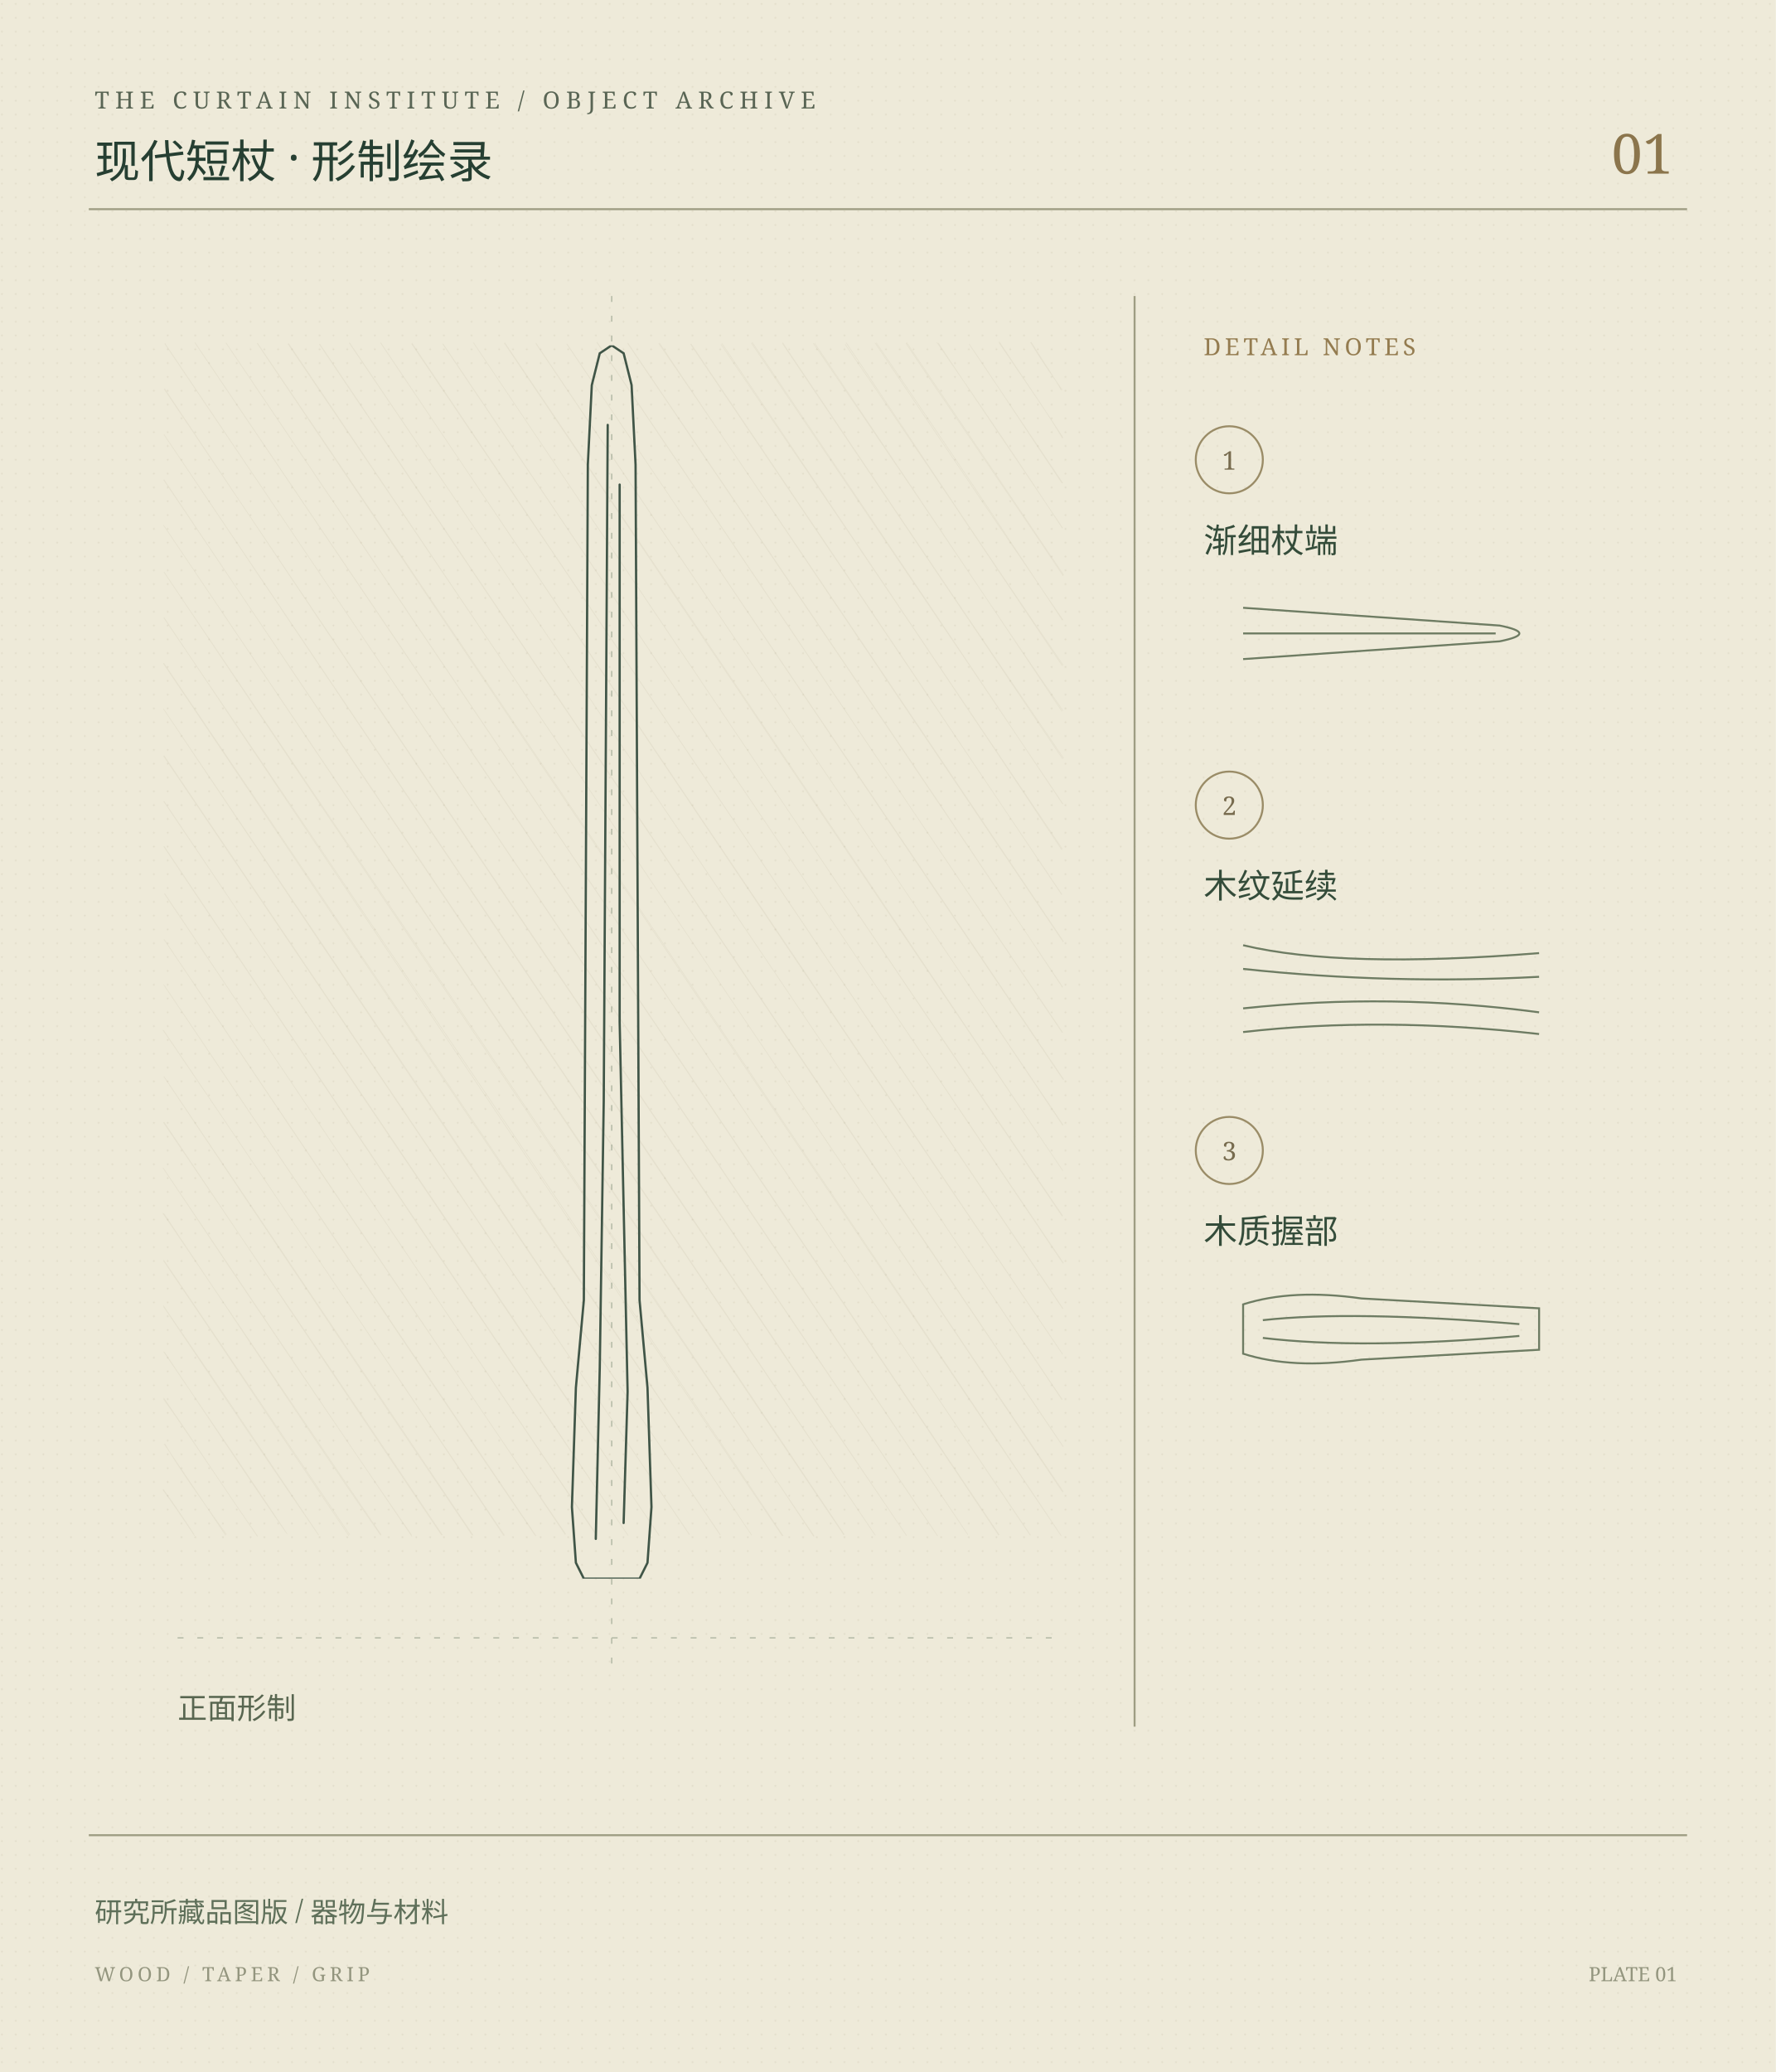
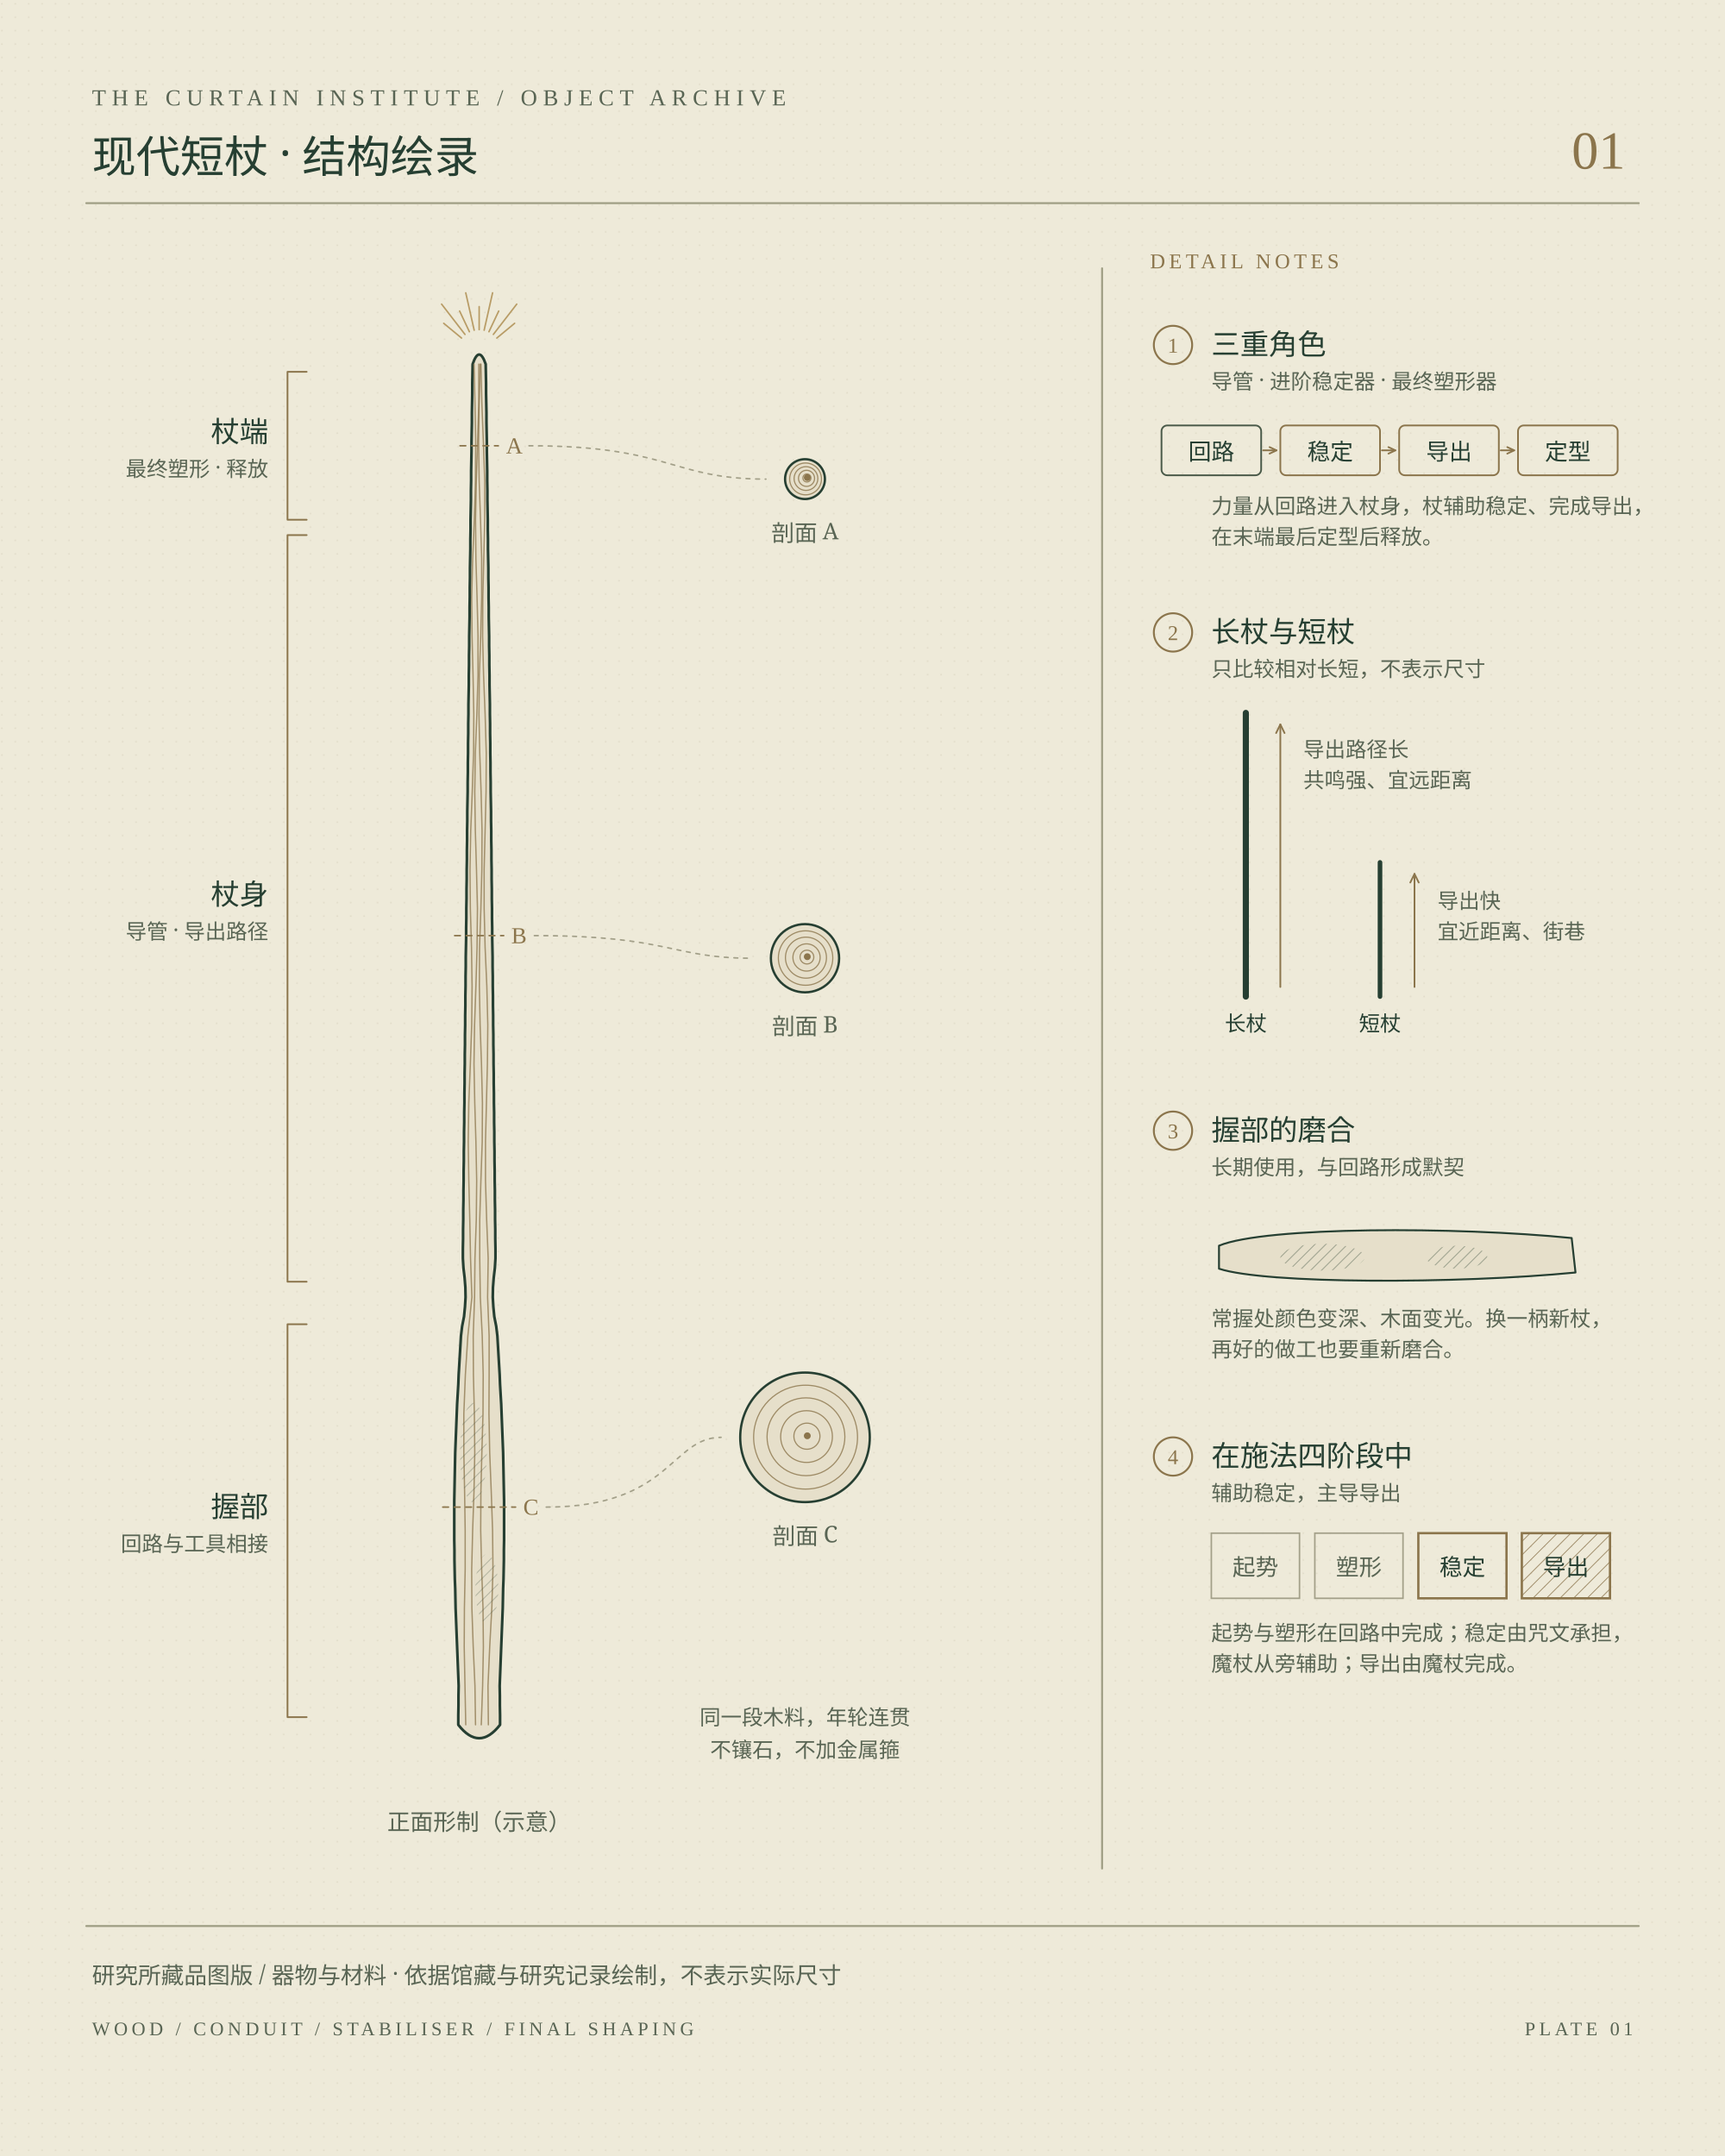
- <svg xmlns="http://www.w3.org/2000/svg" width="900" height="1050" viewBox="0 0 900 1050">
+ <svg xmlns="http://www.w3.org/2000/svg" width="900" height="1125" viewBox="0 0 900 1125">
  <defs>
    <pattern id="paper" width="7" height="7" patternUnits="userSpaceOnUse">
      <circle cx="1" cy="2" r=".45" fill="#9e9475" opacity=".15" />
    </pattern>
+     <pattern id="h-brass" width="5" height="5" patternUnits="userSpaceOnUse" patternTransform="rotate(45)">
+       <line x1="0" y1="0" x2="0" y2="5" stroke="#8b754c" stroke-width="0.9" opacity="0.7" />
+     </pattern>
+     <pattern id="h-brass2" width="5" height="5" patternUnits="userSpaceOnUse" patternTransform="rotate(-45)">
+       <line x1="0" y1="0" x2="0" y2="5" stroke="#8b754c" stroke-width="0.9" opacity="0.7" />
+     </pattern>
+     <pattern id="h-ink" width="4" height="4" patternUnits="userSpaceOnUse" patternTransform="rotate(45)">
+       <line x1="0" y1="0" x2="0" y2="4" stroke="#4a5a49" stroke-width="0.9" opacity="0.45" />
+     </pattern>
+     <pattern id="h-teal" width="5" height="5" patternUnits="userSpaceOnUse" patternTransform="rotate(0)">
+       <line x1="0" y1="0" x2="0" y2="5" stroke="#5d8780" stroke-width="0.9" opacity="0.6" />
+     </pattern>
  </defs>
-   <rect width="900" height="1050" fill="#eeead9" />
-   <rect width="900" height="1050" fill="url(#paper)" />
-   <path d="M45 106H855M45 930H855M575 150V875" stroke="#9e9d83" stroke-width="1" />
-   <text x="48" y="55" fill="#596554" font-family="Georgia" font-size="12" letter-spacing="3">THE CURTAIN INSTITUTE / OBJECT ARCHIVE</text>
-   <text x="48" y="90" fill="#263f32" font-family="serif" font-size="23">现代短杖 · 形制绘录</text>
-   <text x="848" y="88" text-anchor="end" fill="#8b754c" font-family="Georgia" font-size="28">01</text>
-   <path d="M82.774 777.665 C82.774 777.665, 82.774 777.665, 82.774 777.665 M82.774 777.665 C82.774 777.665, 82.774 777.665, 82.774 777.665 M98.614 778.236 C94.038 771.429, 89.396 764.383, 82.534 754.902 M98.319 777.599 C93.055 769.365, 87.569 761.516, 82.722 754.737 M114.721 777.624 C102.276 760.176, 90.335 743.526, 83.551 731.724 M114.395 778.084 C106.66 766.464, 99.001 754.988, 83.202 731.695 M130.622 778.639 C111.845 751.653, 93.653 723.75, 82.852 708.98 M130.399 778.489 C111.617 751.194, 93.563 723.647, 82.954 708.41 M145.47 777.281 C128.455 752.966, 112.049 727.957, 83.3 685.2 M145.514 777.325 C127.974 751.058, 110.363 725.177, 82.889 684.915 M161.125 777.46 C130.688 733.107, 99.574 686.858, 82.993 662.254 M161.468 777.874 C138.927 744.327, 116.181 710.352, 82.777 661.718 M176.785 778.23 C144.883 731.068, 113.419 683.62, 82.774 638.75 M177.237 777.724 C149.718 737.236, 122.465 696.569, 82.956 638.577 M193.129 777.72 C167.221 740.054, 141.592 701.541, 82.538 614.812 M192.996 778.081 C167.403 741.465, 143.097 704.722, 82.958 614.864 M208.64 778.015 C166.514 716.911, 125.311 655.766, 82.618 591.825 M208.734 778.548 C169.483 721.049, 130.621 663.041, 82.681 591.879 M224.202 777.889 C177.172 707.745, 129.786 638.118, 82.749 568.657 M223.792 777.908 C194.44 734.474, 165.449 691.42, 83.09 568.625 M239.356 778.031 C205.734 728.158, 172.149 678.598, 83.012 545.513 M239.73 778.007 C200.688 719.724, 161.827 662.45, 83.249 545.794 M255.276 778.131 C203.635 700.89, 151.862 623.82, 82.861 522.159 M255.662 778.077 C189.579 680.018, 123.337 581.616, 82.584 521.931 M271.658 778.346 C213.83 692.77, 155.419 606.798, 83.17 499.254 M271.283 778.165 C230.179 717.821, 189.63 657.577, 82.887 498.899 M286.671 777.415 C239.909 708.952, 193.382 640.063, 83.106 476.012 M286.485 777.724 C216.467 673.726, 146.218 569.659, 83.168 476.037 M302.288 778.151 C223.62 661.475, 145.247 545.167, 83.5 452.926 M302.547 777.931 C256.499 710.219, 211.176 643.008, 83.227 452.727 M318.257 778.03 C225.126 640.266, 132.818 502.98, 83.058 428.765 M318.269 778.087 C266.736 702.412, 215.511 626.571, 82.945 428.882 M334.042 777.983 C270.849 685.147, 208.318 592.175, 83.19 406.155 M334.042 778.24 C282.485 701.256, 230.382 624.063, 82.924 406.035 M349.388 777.537 C252.427 634.172, 155.683 490.793, 82.894 383.083 M349.358 777.719 C251.259 631.909, 153.309 486.718, 83.131 382.97 M364.973 777.872 C278.861 650.001, 192.591 521.791, 82.845 359.217 M365.062 777.772 C282.745 656.657, 200.902 535.283, 82.813 359.174 M380.864 777.819 C294.692 650.395, 208.293 522.918, 82.752 336.112 M380.969 777.997 C291.143 644.268, 200.934 510.434, 82.988 336.052 M396.523 778.383 C277.224 602.186, 158.605 425.569, 83.142 313.033 M396.817 778.249 C297.816 630.288, 198.314 482.917, 83.027 313.082 M412.39 778.583 C345.416 677.936, 277.93 577.656, 83.064 289.867 M412.638 778.465 C291.806 600.162, 171.55 421.717, 83.242 290.044 M427.617 777.793 C301.936 591.5, 176.104 404.558, 82.885 266.143 M427.866 777.645 C345.158 654.648, 262.031 531.481, 82.885 266.19 M443.512 777.954 C321.492 597.896, 200.049 417.574, 83.042 243.029 M443.59 778.003 C356.84 649.347, 270.245 521.092, 82.955 243.164 M459.386 778.177 C350.225 616.372, 241.003 454.498, 83.236 220.395 M459.318 778.018 C382.859 665.679, 306.83 552.827, 83.078 220.178 M475.098 778.3 C320.776 550.344, 166.989 322.432, 83.417 197.012 M475.224 778.372 C376.948 632.773, 279.042 487.879, 83.19 197.157 M490.48 777.703 C400.914 644.773, 311.274 512.178, 83.543 174.001 M490.481 777.65 C397.001 638.467, 303.257 499.662, 83.442 174.062 M506.092 777.97 C397.922 616.351, 289.263 455.32, 98.763 173.655 M506.403 777.832 C402.605 623.02, 298.481 468.465, 98.745 173.544 M522.204 777.936 C378.082 564.278, 233.785 350.286, 114.556 173.807 M522.097 778.017 C382.014 569.674, 241.594 361.667, 114.496 173.661 M537.76 778.146 C400.032 572.459, 261.248 367.192, 130.433 173.86 M537.822 778.344 C391.321 561.151, 244.787 343.921, 130.315 173.932 M538.843 755.872 C409.833 565.07, 281.006 373.558, 145.938 174.244 M538.566 756.157 C439.812 609.221, 340.785 462.421, 146.186 174.027 M538.8 733.019 C396.155 521.673, 253.293 309.67, 161.973 174.255 M538.787 733.152 C463.126 621.48, 387.596 509.333, 161.8 174.33 M538.186 709.315 C424.611 539.779, 310.583 370.912, 176.965 173.72 M538.364 709.262 C448.084 574.99, 357.48 440.481, 177.124 173.7 M538.501 686.214 C456.362 564.772, 374.492 442.994, 192.784 173.64 M538.481 686.248 C448.853 554.264, 359.729 421.999, 192.968 173.724 M538.582 663.218 C431.549 504.381, 324.496 345.444, 208.564 174.152 M538.739 663.15 C431.249 503.731, 323.421 343.988, 208.762 173.908 M538.953 640.099 C427.938 476.177, 317.069 311.801, 224.372 174.28 M538.725 640.213 C428.375 476.569, 318.163 313.317, 224.465 174.135 M538.555 616.151 C449.368 484.889, 360.079 352.802, 239.962 173.659 M538.36 616.376 C462.009 503.781, 386.184 391.24, 239.906 173.617 M538.641 593.311 C468.345 488.682, 397.967 383.934, 255.754 173.634 M538.583 593.193 C443.845 453.247, 349.243 312.766, 255.579 173.807 M538.607 570.31 C481.276 484.614, 423.302 399.178, 271.604 173.863 M538.792 570.121 C458.74 451.58, 379.072 333.479, 271.538 174.037 M539.077 547.078 C479.33 458.378, 419.126 369.586, 287.269 174.395 M538.831 547.128 C486.675 470.029, 434.614 392.911, 287.262 174.181 M538.329 523.263 C445.057 384.877, 352.041 246.682, 302.666 173.518 M538.564 523.257 C464.591 413.909, 390.903 304.78, 302.376 173.384 M538.586 500.239 C469.503 397.47, 399.645 294.506, 318.005 173.889 M538.484 500.432 C494.645 434.342, 450.135 368.574, 318.159 173.836 M539.021 477.179 C460.156 359.968, 380.842 242.31, 333.774 173.961 M538.844 477.339 C489.933 405.034, 441.576 332.803, 334.165 173.821 M538.045 453.352 C488.975 380.093, 439.473 306.377, 350.228 174.297 M538.23 453.363 C482.781 371.201, 427.197 288.569, 349.869 174.262 M538.13 430.676 C490.543 359.156, 442.053 287.117, 365.387 174.505 M538.391 430.254 C503.215 377.981, 467.711 325.326, 365.911 174.094 M538.799 407.545 C483.715 325.751, 428.004 243.639, 380.758 173.794 M538.484 407.384 C492.041 337.575, 444.97 267.951, 381.203 173.482 M538.533 384.58 C482.265 301.286, 426.607 218.71, 396.528 174.04 M539.032 384.276 C504.559 334.012, 470.693 283.848, 396.592 173.642 M538.673 360.109 C509.26 317.872, 480.985 274.494, 412.183 173.946 M538.21 360.518 C492.688 292.385, 446.611 223.815, 412.84 173.872 M538.816 337.101 C495.022 273.37, 452.36 208.473, 428.822 173.674 M538.372 337.414 C500.702 281.404, 463.127 225.109, 428.259 174.417 M538.397 314.26 C515.936 280.296, 493.072 245.126, 444.068 173.701 M538.754 314.279 C511.16 273.729, 483.411 233.091, 443.489 173.785 M538.831 291.844 C509.361 247.736, 479.123 204.033, 459.119 173.948 M539.047 291.382 C521.798 265.691, 504.202 239.816, 459.407 173.501 M538.425 267.67 C518.609 237.438, 498.642 207.813, 474.785 173.448 M538.53 267.566 C513.585 230.406, 488.259 193.302, 475.524 173.886 M538.247 244.89 C521.141 219.521, 504.559 193.799, 491.086 174.264 M538.576 244.787 C521.626 219.635, 504.796 194.533, 491.163 174.38 M538.434 222.032 C530.598 208.748, 521.843 196.538, 506.357 173.162 M538.765 221.857 C530.49 208.984, 521.831 196.499, 506.327 173.681 M537.86 197.772 C534.649 191.68, 530.575 186.262, 522.516 173.381 M538.307 197.601 C532.775 189.671, 527.489 182.195, 522.285 173.455" stroke="#a49b7f" stroke-width="0.35" fill="none" opacity=".12" />
-   <svg x="100" y="175" width="420" height="625" viewBox="0 0 20 310">
-     <g id="svgGroup" stroke-linecap="round" fill-rule="evenodd" font-size="9pt" stroke="#405547" stroke-width="1.15" fill="none" style="stroke:#405547;stroke-width:1.15;fill:none">
-       <path d="M 3 310 L 1 306 L 0 292 L 1 262 L 3 240 L 4 30 L 5 10 L 7 2 L 10 0 L 13 2 L 15 10 L 16 30 L 17 240 L 19 262 L 20 292 L 19 306 L 17 310 L 3 310 Z M 9 20 L 8 190 L 7 257 L 6 300 M 12 35 L 12 170 L 14 263 L 13 296" vector-effect="non-scaling-stroke" />
-     </g>
-   </svg>
-   <path d="M90 830H540M310 150V850" stroke="#8c9984" stroke-width=".65" stroke-dasharray="3 7" opacity=".6" />
-   <text x="90" y="871" font-family="serif" font-size="15" fill="#586650">正面形制</text>
-   <text x="610" y="180" fill="#947c50" font-family="Georgia" font-size="12" letter-spacing="2">DETAIL NOTES</text>
-   <circle cx="623" cy="233" r="17" fill="none" stroke="#9a8c67" />
-   <text x="623" y="238" text-anchor="middle" fill="#776b4e" font-family="Georgia" font-size="13">1</text>
-   <text x="610" y="280" fill="#344c3a" font-family="serif" font-size="17">渐细杖端</text>
-   <g transform="translate(610 296)" fill="none" stroke="#6e7c63" stroke-width="1">
-     <path d="M20 38L150 29Q170 25 150 21L20 12 M20 25H148" />
-   </g>
-   <circle cx="623" cy="408" r="17" fill="none" stroke="#9a8c67" />
-   <text x="623" y="413" text-anchor="middle" fill="#776b4e" font-family="Georgia" font-size="13">2</text>
-   <text x="610" y="455" fill="#344c3a" font-family="serif" font-size="17">木纹延续</text>
-   <g transform="translate(610 471)" fill="none" stroke="#6e7c63" stroke-width="1">
-     <path d="M20 8Q70 20 170 12M20 20Q95 28 170 24M20 40Q95 32 170 42M20 52Q90 44 170 53" />
-   </g>
-   <circle cx="623" cy="583" r="17" fill="none" stroke="#9a8c67" />
-   <text x="623" y="588" text-anchor="middle" fill="#776b4e" font-family="Georgia" font-size="13">3</text>
-   <text x="610" y="630" fill="#344c3a" font-family="serif" font-size="17">木质握部</text>
-   <g transform="translate(610 646)" fill="none" stroke="#6e7c63" stroke-width="1">
-     <path d="M20 15Q45 7 80 12L170 17V38L80 43Q45 48 20 40Z M30 23Q75 18 160 25M30 32Q80 38 160 31" />
-   </g>
-   <text x="48" y="974" fill="#5e6f59" font-family="serif" font-size="14">研究所藏品图版 / 器物与材料</text>
-   <text x="48" y="1004" fill="#93957e" font-family="Georgia" font-size="10" letter-spacing="2">WOOD / TAPER / GRIP</text>
-   <text x="850" y="1004" text-anchor="end" fill="#93957e" font-family="Georgia" font-size="10">PLATE 01</text>
+   <rect width="900" height="1125" fill="#eeead9" />
+   <rect width="900" height="1125" fill="url(#paper)" />
+   <path d="M45 106L855 106" fill="none" stroke="#9e9d83" stroke-width="1" stroke-linecap="round" stroke-linejoin="round" />
+   <path d="M45 1005L855 1005" fill="none" stroke="#9e9d83" stroke-width="1" stroke-linecap="round" stroke-linejoin="round" />
+   <path d="M575 140L575 975" fill="none" stroke="#9e9d83" stroke-width="1" stroke-linecap="round" stroke-linejoin="round" />
+   <text x="48" y="55" fill="#596554" font-family="Georgia,'Times New Roman',serif" font-size="12" letter-spacing="3">THE CURTAIN INSTITUTE / OBJECT ARCHIVE</text>
+   <text x="48" y="90" fill="#263f32" font-family="'Noto Serif SC','Source Han Serif SC','Songti SC','SimSun',serif" font-size="23">现代短杖 · 结构绘录</text>
+   <text x="848" y="88" fill="#8b754c" font-family="Georgia,'Times New Roman',serif" font-size="28" text-anchor="end">01</text>
+   <text x="600" y="140" fill="#8b754c" font-family="Georgia,'Times New Roman',serif" font-size="11" letter-spacing="2">DETAIL NOTES</text>
+   <text x="48" y="1035" fill="#596554" font-family="'Noto Serif SC','Source Han Serif SC','Songti SC','SimSun',serif" font-size="12">研究所藏品图版 / 器物与材料 · 依据馆藏与研究记录绘制，不表示实际尺寸</text>
+   <text x="48" y="1062" fill="#596554" font-family="Georgia,'Times New Roman',serif" font-size="10" letter-spacing="2">WOOD / CONDUIT / STABILISER / FINAL SHAPING</text>
+   <text x="852" y="1062" fill="#596554" font-family="Georgia,'Times New Roman',serif" font-size="10" text-anchor="end" letter-spacing="2">PLATE 01</text>
+   <path d="M246.6 190L246.5 195.1L246.4 200.1L246.4 205.2L246.3 210.3L246.2 215.4L246.2 220.4L246.1 225.5L246 230.6L246 235.6L245.9 240.7L245.8 245.8L245.8 250.9L245.7 255.9L245.7 261L245.6 266.1L245.5 271.1L245.5 276.2L245.4 281.3L245.4 286.4L245.3 291.4L245.2 296.5L245.2 301.6L245.1 306.6L245.1 311.7L245 316.8L245 321.9L244.9 326.9L244.8 332L244.8 337.1L244.7 342.1L244.7 347.2L244.6 352.3L244.6 357.4L244.5 362.4L244.4 367.5L244.4 372.6L244.3 377.6L244.3 382.7L244.2 387.8L244.2 392.9L244.1 397.9L244.1 403L244 408.1L244 413.1L243.9 418.2L243.8 423.3L243.8 428.4L243.7 433.4L243.7 438.5L243.6 443.6L243.6 448.6L243.5 453.7L243.5 458.8L243.4 463.9L243.4 468.9L243.3 474L243.3 479.1L243.2 484.1L243.2 489.2L243.1 494.3L243 499.4L243 504.4L242.9 509.5L242.9 514.6L242.8 519.6L242.8 524.7L242.7 529.8L242.7 534.9L242.6 539.9L242.6 545L242.5 550.1L242.5 555.1L242.4 560.2L242.4 565.3L242.3 570.4L242.3 575.4L242.2 580.5L242.2 585.6L242.1 590.6L242.1 595.7L242 600.8L242 605.9L241.9 610.9L241.9 616L241.8 621.1L241.8 626.1L241.7 631.2L241.7 636.3L241.6 641.4L241.6 646.4L241.5 651.5L241.5 656.6L241.8 661.6L242.4 666.7L242.8 671.8L242.9 676.9L242.6 681.9L242.1 687L241.1 692.1L240.5 697.1L240.2 702.2L239.9 707.3L239.6 712.4L239.3 717.4L239.1 722.5L238.8 727.6L238.5 732.6L238.3 737.7L238.1 742.8L237.9 747.9L237.7 752.9L237.5 758L237.4 763.1L237.3 768.1L237.2 773.2L237.1 778.3L237 783.4L237 788.4L237 793.5L237 798.6L237 803.6L237.1 808.7L237.1 813.8L237.2 818.9L237.3 823.9L237.5 829L237.6 834.1L237.7 839.1L237.9 844.2L238.1 849.3L238.3 854.4L238.5 859.4L238.7 864.5L238.9 869.6L239.1 874.6L239.3 879.7L239.2 884.8L239.2 889.9L239.1 894.9L239.1 900Q250 914 260.9 900L260.9 900L260.9 894.9L260.8 889.9L260.8 884.8L260.7 879.7L260.9 874.6L261.1 869.6L261.3 864.5L261.5 859.4L261.7 854.4L261.9 849.3L262.1 844.2L262.3 839.1L262.4 834.1L262.5 829L262.7 823.9L262.8 818.9L262.9 813.8L262.9 808.7L263 803.6L263 798.6L263 793.5L263 788.4L263 783.4L262.9 778.3L262.8 773.2L262.7 768.1L262.6 763.1L262.5 758L262.3 752.9L262.1 747.9L261.9 742.8L261.7 737.7L261.5 732.6L261.2 727.6L260.9 722.5L260.7 717.4L260.4 712.4L260.1 707.3L259.8 702.2L259.5 697.1L258.9 692.1L257.9 687L257.4 681.9L257.1 676.9L257.2 671.8L257.6 666.7L258.2 661.6L258.5 656.6L258.5 651.5L258.4 646.4L258.4 641.4L258.3 636.3L258.3 631.2L258.2 626.1L258.2 621.1L258.1 616L258.1 610.9L258 605.9L258 600.8L257.9 595.7L257.9 590.6L257.8 585.6L257.8 580.5L257.7 575.4L257.7 570.4L257.6 565.3L257.6 560.2L257.5 555.1L257.5 550.1L257.4 545L257.4 539.9L257.3 534.9L257.3 529.8L257.2 524.7L257.2 519.6L257.1 514.6L257.1 509.5L257 504.4L257 499.4L256.9 494.3L256.8 489.2L256.8 484.1L256.7 479.1L256.7 474L256.6 468.9L256.6 463.9L256.5 458.8L256.5 453.7L256.4 448.6L256.4 443.6L256.3 438.5L256.3 433.4L256.2 428.4L256.2 423.3L256.1 418.2L256 413.1L256 408.1L255.9 403L255.9 397.9L255.8 392.9L255.8 387.8L255.7 382.7L255.7 377.6L255.6 372.6L255.6 367.5L255.5 362.4L255.4 357.4L255.4 352.3L255.3 347.2L255.3 342.1L255.2 337.1L255.2 332L255.1 326.9L255 321.9L255 316.8L254.9 311.7L254.9 306.6L254.8 301.6L254.8 296.5L254.7 291.4L254.6 286.4L254.6 281.3L254.5 276.2L254.5 271.1L254.4 266.1L254.3 261L254.3 255.9L254.2 250.9L254.2 245.8L254.1 240.7L254 235.6L254 230.6L253.9 225.5L253.8 220.4L253.8 215.4L253.7 210.3L253.6 205.2L253.6 200.1L253.5 195.1L253.4 190Q250 180 246.6 190Z" fill="#e6dfca" stroke="#263f32" stroke-width="1.4" stroke-linecap="round" stroke-linejoin="round" />
+   <path d="M247.3 190L247.8 210.3L248.2 230.6L248.1 250.9L247.5 271.1L246.6 291.4L246.1 311.7L246.3 332L246.8 352.3L247.2 372.6L247.1 392.9L246.4 413.1L245.6 433.4L245.2 453.7L245.4 474L246 494.3L246.3 514.6L246.1 534.9L245.4 555.1L244.6 575.4L244.3 595.7L244.6 616L245.1 636.3L245.5 656.6L246.2 676.9L244.1 697.1L242.8 717.4L242 737.7L242 758L242.4 778.3L242.7 798.6L242.7 818.9L242.3 839.1L242.2 859.4L242.6 879.7L243 900" fill="none" stroke="#8b754c" stroke-width="0.7" opacity="0.75" stroke-linecap="round" stroke-linejoin="round" />
+   <path d="M249.8 190L249.8 210.3L249.2 230.6L248.5 250.9L248.1 271.1L248.3 291.4L248.9 311.7L249.4 332L249.4 352.3L248.8 372.6L248 392.9L247.7 413.1L248 433.4L248.6 453.7L249.1 474L248.9 494.3L248.3 514.6L247.6 534.9L247.3 555.1L247.7 575.4L248.3 595.7L248.7 616L248.5 636.3L247.8 656.6L247.6 676.9L246.9 697.1L247 717.4L247.5 737.7L247.7 758L247.3 778.3L246.6 798.6L246.1 818.9L246.2 839.1L246.9 859.4L247.8 879.7L248.1 900" fill="none" stroke="#8b754c" stroke-width="0.7" opacity="0.75" stroke-linecap="round" stroke-linejoin="round" />
+   <path d="M250.6 190L250 210.3L249.7 230.6L250 250.9L250.7 271.1L251.3 291.4L251.3 311.7L250.8 332L250.1 352.3L249.9 372.6L250.3 392.9L251 413.1L251.5 433.4L251.4 453.7L250.9 474L250.2 494.3L250.1 514.6L250.5 534.9L251.2 555.1L251.7 575.4L251.6 595.7L250.9 616L250.3 636.3L250.3 656.6L250.6 676.9L251.6 697.1L252.1 717.4L252 737.7L251.4 758L250.9 778.3L250.8 798.6L251.3 818.9L252 839.1L252.2 859.4L251.8 879.7L251.1 900" fill="none" stroke="#8b754c" stroke-width="0.7" opacity="0.75" stroke-linecap="round" stroke-linejoin="round" />
+   <path d="M250.9 190L251.4 210.3L252.2 230.6L252.9 250.9L252.9 271.1L252.4 291.4L251.9 311.7L251.8 332L252.3 352.3L253.1 372.6L253.7 392.9L253.6 413.1L253.1 433.4L252.6 453.7L252.6 474L253.1 494.3L254 514.6L254.5 534.9L254.3 555.1L253.8 575.4L253.3 595.7L253.3 616L253.9 636.3L254.7 656.6L254.4 676.9L255.2 697.1L255.2 717.4L255.1 737.7L255.5 758L256.3 778.3L257 798.6L257.2 818.9L256.6 839.1L255.5 859.4L254.6 879.7L254.8 900" fill="none" stroke="#8b754c" stroke-width="0.7" opacity="0.75" stroke-linecap="round" stroke-linejoin="round" />
+   <ellipse cx="247" cy="758" rx="7" ry="26" fill="url(#h-ink)" opacity=".7" />
+   <ellipse cx="254" cy="829" rx="6" ry="18" fill="url(#h-ink)" opacity=".7" />
+   <path d="M240.8 176.4L231.5 168.7" fill="none" stroke="#b89c66" stroke-width="0.8" stroke-linecap="round" stroke-linejoin="round" />
+   <path d="M242.6 174.5L230.4 158.7" fill="none" stroke="#b89c66" stroke-width="0.8" stroke-linecap="round" stroke-linejoin="round" />
+   <path d="M244.9 173.1L239.8 162.3" fill="none" stroke="#b89c66" stroke-width="0.8" stroke-linecap="round" stroke-linejoin="round" />
+   <path d="M247.4 172.3L243 152.8" fill="none" stroke="#b89c66" stroke-width="0.8" stroke-linecap="round" stroke-linejoin="round" />
+   <path d="M250 172L250 160" fill="none" stroke="#b89c66" stroke-width="0.8" stroke-linecap="round" stroke-linejoin="round" />
+   <path d="M252.6 172.3L257 152.8" fill="none" stroke="#b89c66" stroke-width="0.8" stroke-linecap="round" stroke-linejoin="round" />
+   <path d="M255.1 173.1L260.2 162.3" fill="none" stroke="#b89c66" stroke-width="0.8" stroke-linecap="round" stroke-linejoin="round" />
+   <path d="M257.4 174.5L269.6 158.7" fill="none" stroke="#b89c66" stroke-width="0.8" stroke-linecap="round" stroke-linejoin="round" />
+   <path d="M259.2 176.4L268.5 168.7" fill="none" stroke="#b89c66" stroke-width="0.8" stroke-linecap="round" stroke-linejoin="round" />
+   <path d="M160 194L150 194L150 271.2L160 271.2" fill="none" stroke="#8b754c" stroke-width="0.9" stroke-linecap="round" stroke-linejoin="round" />
+   <text x="140" y="230.6" fill="#263f32" font-family="'Noto Serif SC','Source Han Serif SC','Songti SC','SimSun',serif" font-size="15" text-anchor="end">杖端</text>
+   <text x="140" y="248.6" fill="#596554" font-family="'Noto Serif SC','Source Han Serif SC','Songti SC','SimSun',serif" font-size="11" text-anchor="end">最终塑形 · 释放</text>
+   <path d="M160 279.2L150 279.2L150 668.8L160 668.8" fill="none" stroke="#8b754c" stroke-width="0.9" stroke-linecap="round" stroke-linejoin="round" />
+   <text x="140" y="472" fill="#263f32" font-family="'Noto Serif SC','Source Han Serif SC','Songti SC','SimSun',serif" font-size="15" text-anchor="end">杖身</text>
+   <text x="140" y="490" fill="#596554" font-family="'Noto Serif SC','Source Han Serif SC','Songti SC','SimSun',serif" font-size="11" text-anchor="end">导管 · 导出路径</text>
+   <path d="M160 691L150 691L150 896L160 896" fill="none" stroke="#8b754c" stroke-width="0.9" stroke-linecap="round" stroke-linejoin="round" />
+   <text x="140" y="791.5" fill="#263f32" font-family="'Noto Serif SC','Source Han Serif SC','Songti SC','SimSun',serif" font-size="15" text-anchor="end">握部</text>
+   <text x="140" y="809.5" fill="#596554" font-family="'Noto Serif SC','Source Han Serif SC','Songti SC','SimSun',serif" font-size="11" text-anchor="end">回路与工具相接</text>
+   <path d="M240 232.6L260 232.6" fill="none" stroke="#8b754c" stroke-width="0.8" stroke-dasharray="3 3" stroke-linecap="round" stroke-linejoin="round" />
+   <text x="264" y="236.6" fill="#8b754c" font-family="Georgia,'Times New Roman',serif" font-size="12">A</text>
+   <path d="M276 232.6C350 232.6 350 250 399.6 250" fill="none" stroke="#a3a089" stroke-width="0.8" stroke-dasharray="2 3" stroke-linecap="round" stroke-linejoin="round" />
+   <circle cx="420" cy="250" r="10.4" fill="#e6dfca" stroke="#263f32" stroke-width="1.2" />
+   <circle cx="420.3" cy="249.9" r="8.3" fill="none" stroke="#8b754c" stroke-width="0.6" opacity="0.8" />
+   <circle cx="420.5" cy="249.7" r="6.2" fill="none" stroke="#8b754c" stroke-width="0.6" opacity="0.8" />
+   <circle cx="420.8" cy="249.6" r="4.2" fill="none" stroke="#8b754c" stroke-width="0.6" opacity="0.8" />
+   <circle cx="421" cy="249.4" r="2.1" fill="none" stroke="#8b754c" stroke-width="0.6" opacity="0.8" />
+   <circle cx="421.2" cy="249.2" r="1.2" fill="#8b754c" stroke="#8b754c" stroke-width="1.2" />
+   <text x="420" y="282.4" fill="#596554" font-family="'Noto Serif SC','Source Han Serif SC','Songti SC','SimSun',serif" font-size="12" text-anchor="middle">剖面 A</text>
+   <path d="M237.2 488.2L262.8 488.2" fill="none" stroke="#8b754c" stroke-width="0.8" stroke-dasharray="3 3" stroke-linecap="round" stroke-linejoin="round" />
+   <text x="266.8" y="492.2" fill="#8b754c" font-family="Georgia,'Times New Roman',serif" font-size="12">B</text>
+   <path d="M278.8 488.2C350 488.2 350 500 392.2 500" fill="none" stroke="#a3a089" stroke-width="0.8" stroke-dasharray="2 3" stroke-linecap="round" stroke-linejoin="round" />
+   <circle cx="420" cy="500" r="17.8" fill="#e6dfca" stroke="#263f32" stroke-width="1.2" />
+   <circle cx="420.3" cy="499.9" r="14.2" fill="none" stroke="#8b754c" stroke-width="0.6" opacity="0.8" />
+   <circle cx="420.5" cy="499.7" r="10.7" fill="none" stroke="#8b754c" stroke-width="0.6" opacity="0.8" />
+   <circle cx="420.8" cy="499.6" r="7.1" fill="none" stroke="#8b754c" stroke-width="0.6" opacity="0.8" />
+   <circle cx="421" cy="499.4" r="3.6" fill="none" stroke="#8b754c" stroke-width="0.6" opacity="0.8" />
+   <circle cx="421.2" cy="499.2" r="1.2" fill="#8b754c" stroke="#8b754c" stroke-width="1.2" />
+   <text x="420" y="539.8" fill="#596554" font-family="'Noto Serif SC','Source Han Serif SC','Songti SC','SimSun',serif" font-size="12" text-anchor="middle">剖面 B</text>
+   <path d="M231 786.4L269 786.4" fill="none" stroke="#8b754c" stroke-width="0.8" stroke-dasharray="3 3" stroke-linecap="round" stroke-linejoin="round" />
+   <text x="273" y="790.4" fill="#8b754c" font-family="Georgia,'Times New Roman',serif" font-size="12">C</text>
+   <path d="M285 786.4C350 786.4 350 750 376.2 750" fill="none" stroke="#a3a089" stroke-width="0.8" stroke-dasharray="2 3" stroke-linecap="round" stroke-linejoin="round" />
+   <circle cx="420" cy="750" r="33.8" fill="#e6dfca" stroke="#263f32" stroke-width="1.2" />
+   <circle cx="420.3" cy="749.9" r="27.1" fill="none" stroke="#8b754c" stroke-width="0.6" opacity="0.8" />
+   <circle cx="420.5" cy="749.7" r="20.3" fill="none" stroke="#8b754c" stroke-width="0.6" opacity="0.8" />
+   <circle cx="420.8" cy="749.6" r="13.5" fill="none" stroke="#8b754c" stroke-width="0.6" opacity="0.8" />
+   <circle cx="421" cy="749.4" r="6.8" fill="none" stroke="#8b754c" stroke-width="0.6" opacity="0.8" />
+   <circle cx="421.2" cy="749.2" r="1.2" fill="#8b754c" stroke="#8b754c" stroke-width="1.2" />
+   <text x="420" y="805.8" fill="#596554" font-family="'Noto Serif SC','Source Han Serif SC','Songti SC','SimSun',serif" font-size="12" text-anchor="middle">剖面 C</text>
+   <text x="420" y="900" fill="#596554" font-family="'Noto Serif SC','Source Han Serif SC','Songti SC','SimSun',serif" font-size="11" text-anchor="middle">同一段木料，年轮连贯</text>
+   <text x="420" y="917" fill="#596554" font-family="'Noto Serif SC','Source Han Serif SC','Songti SC','SimSun',serif" font-size="11" text-anchor="middle">不镶石，不加金属箍</text>
+   <text x="250" y="955" fill="#596554" font-family="'Noto Serif SC','Source Han Serif SC','Songti SC','SimSun',serif" font-size="12" text-anchor="middle">正面形制（示意）</text>
+   <circle cx="612" cy="180" r="10" fill="none" stroke="#8b754c" stroke-width="1" />
+   <text x="612" y="184" fill="#8b754c" font-family="Georgia,'Times New Roman',serif" font-size="11" text-anchor="middle">1</text>
+   <text x="632" y="185" fill="#263f32" font-family="'Noto Serif SC','Source Han Serif SC','Songti SC','SimSun',serif" font-size="15">三重角色</text>
+   <text x="632" y="203" fill="#596554" font-family="'Noto Serif SC','Source Han Serif SC','Songti SC','SimSun',serif" font-size="11">导管 · 进阶稳定器 · 最终塑形器</text>
+   <rect x="606" y="222" width="52" height="26" fill="none" stroke="#4a5a49" stroke-width="0.9" rx="3" />
+   <text x="632" y="240" fill="#263f32" font-family="'Noto Serif SC','Source Han Serif SC','Songti SC','SimSun',serif" font-size="12" text-anchor="middle">回路</text>
+   <path d="M659 235L666 235" fill="none" stroke="#8b754c" stroke-width="0.9" stroke-linecap="round" stroke-linejoin="round" />
+   <path d="M662.4 236.7L666 235L662.4 233.3" fill="none" stroke="#8b754c" stroke-width="0.9" stroke-linecap="round" stroke-linejoin="round" />
+   <rect x="668" y="222" width="52" height="26" fill="none" stroke="#8b754c" stroke-width="0.9" rx="3" />
+   <text x="694" y="240" fill="#263f32" font-family="'Noto Serif SC','Source Han Serif SC','Songti SC','SimSun',serif" font-size="12" text-anchor="middle">稳定</text>
+   <path d="M721 235L728 235" fill="none" stroke="#8b754c" stroke-width="0.9" stroke-linecap="round" stroke-linejoin="round" />
+   <path d="M724.4 236.7L728 235L724.4 233.3" fill="none" stroke="#8b754c" stroke-width="0.9" stroke-linecap="round" stroke-linejoin="round" />
+   <rect x="730" y="222" width="52" height="26" fill="none" stroke="#8b754c" stroke-width="0.9" rx="3" />
+   <text x="756" y="240" fill="#263f32" font-family="'Noto Serif SC','Source Han Serif SC','Songti SC','SimSun',serif" font-size="12" text-anchor="middle">导出</text>
+   <path d="M783 235L790 235" fill="none" stroke="#8b754c" stroke-width="0.9" stroke-linecap="round" stroke-linejoin="round" />
+   <path d="M786.4 236.7L790 235L786.4 233.3" fill="none" stroke="#8b754c" stroke-width="0.9" stroke-linecap="round" stroke-linejoin="round" />
+   <rect x="792" y="222" width="52" height="26" fill="none" stroke="#8b754c" stroke-width="0.9" rx="3" />
+   <text x="818" y="240" fill="#263f32" font-family="'Noto Serif SC','Source Han Serif SC','Songti SC','SimSun',serif" font-size="12" text-anchor="middle">定型</text>
+   <text x="632" y="268" fill="#596554" font-family="'Noto Serif SC','Source Han Serif SC','Songti SC','SimSun',serif" font-size="11">力量从回路进入杖身，杖辅助稳定、完成导出，</text>
+   <text x="632" y="284" fill="#596554" font-family="'Noto Serif SC','Source Han Serif SC','Songti SC','SimSun',serif" font-size="11">在末端最后定型后释放。</text>
+   <circle cx="612" cy="330" r="10" fill="none" stroke="#8b754c" stroke-width="1" />
+   <text x="612" y="334" fill="#8b754c" font-family="Georgia,'Times New Roman',serif" font-size="11" text-anchor="middle">2</text>
+   <text x="632" y="335" fill="#263f32" font-family="'Noto Serif SC','Source Han Serif SC','Songti SC','SimSun',serif" font-size="15">长杖与短杖</text>
+   <text x="632" y="353" fill="#596554" font-family="'Noto Serif SC','Source Han Serif SC','Songti SC','SimSun',serif" font-size="11">只比较相对长短，不表示尺寸</text>
+   <path d="M650 372L650 520" fill="none" stroke="#263f32" stroke-width="3.2" stroke-linecap="round" stroke-linejoin="round" />
+   <path d="M720 450L720 520" fill="none" stroke="#263f32" stroke-width="2.4" stroke-linecap="round" stroke-linejoin="round" />
+   <path d="M668 515L668 378" fill="none" stroke="#8b754c" stroke-width="0.9" stroke-linecap="round" stroke-linejoin="round" />
+   <path d="M670.2 382.5L668 378L665.8 382.5" fill="none" stroke="#8b754c" stroke-width="0.9" stroke-linecap="round" stroke-linejoin="round" />
+   <path d="M738 515L738 456" fill="none" stroke="#8b754c" stroke-width="0.9" stroke-linecap="round" stroke-linejoin="round" />
+   <path d="M740.2 460.5L738 456L735.8 460.5" fill="none" stroke="#8b754c" stroke-width="0.9" stroke-linecap="round" stroke-linejoin="round" />
+   <text x="680" y="395" fill="#596554" font-family="'Noto Serif SC','Source Han Serif SC','Songti SC','SimSun',serif" font-size="11">导出路径长</text>
+   <text x="680" y="411" fill="#596554" font-family="'Noto Serif SC','Source Han Serif SC','Songti SC','SimSun',serif" font-size="11">共鸣强、宜远距离</text>
+   <text x="750" y="474" fill="#596554" font-family="'Noto Serif SC','Source Han Serif SC','Songti SC','SimSun',serif" font-size="11">导出快</text>
+   <text x="750" y="490" fill="#596554" font-family="'Noto Serif SC','Source Han Serif SC','Songti SC','SimSun',serif" font-size="11">宜近距离、街巷</text>
+   <text x="650" y="538" fill="#263f32" font-family="'Noto Serif SC','Source Han Serif SC','Songti SC','SimSun',serif" font-size="11" text-anchor="middle">长杖</text>
+   <text x="720" y="538" fill="#263f32" font-family="'Noto Serif SC','Source Han Serif SC','Songti SC','SimSun',serif" font-size="11" text-anchor="middle">短杖</text>
+   <circle cx="612" cy="590" r="10" fill="none" stroke="#8b754c" stroke-width="1" />
+   <text x="612" y="594" fill="#8b754c" font-family="Georgia,'Times New Roman',serif" font-size="11" text-anchor="middle">3</text>
+   <text x="632" y="595" fill="#263f32" font-family="'Noto Serif SC','Source Han Serif SC','Songti SC','SimSun',serif" font-size="15">握部的磨合</text>
+   <text x="632" y="613" fill="#596554" font-family="'Noto Serif SC','Source Han Serif SC','Songti SC','SimSun',serif" font-size="11">长期使用，与回路形成默契</text>
+   <path d="M636 650C660 640 760 640 820 646L822 664C760 670 660 670 636 662Z" fill="#e6dfca" stroke="#263f32" stroke-width="1" stroke-linecap="round" stroke-linejoin="round" />
+   <ellipse cx="690" cy="656" rx="22" ry="7" fill="url(#h-ink)" />
+   <ellipse cx="760" cy="656" rx="16" ry="6" fill="url(#h-ink)" />
+   <text x="632" y="692" fill="#596554" font-family="'Noto Serif SC','Source Han Serif SC','Songti SC','SimSun',serif" font-size="11">常握处颜色变深、木面变光。换一柄新杖，</text>
+   <text x="632" y="708" fill="#596554" font-family="'Noto Serif SC','Source Han Serif SC','Songti SC','SimSun',serif" font-size="11">再好的做工也要重新磨合。</text>
+   <circle cx="612" cy="760" r="10" fill="none" stroke="#8b754c" stroke-width="1" />
+   <text x="612" y="764" fill="#8b754c" font-family="Georgia,'Times New Roman',serif" font-size="11" text-anchor="middle">4</text>
+   <text x="632" y="765" fill="#263f32" font-family="'Noto Serif SC','Source Han Serif SC','Songti SC','SimSun',serif" font-size="15">在施法四阶段中</text>
+   <text x="632" y="783" fill="#596554" font-family="'Noto Serif SC','Source Han Serif SC','Songti SC','SimSun',serif" font-size="11">辅助稳定，主导导出</text>
+   <rect x="632" y="800" width="46" height="34" fill="none" stroke="#a3a089" stroke-width="0.8" />
+   <text x="655" y="822" fill="#596554" font-family="'Noto Serif SC','Source Han Serif SC','Songti SC','SimSun',serif" font-size="12" text-anchor="middle">起势</text>
+   <rect x="686" y="800" width="46" height="34" fill="none" stroke="#a3a089" stroke-width="0.8" />
+   <text x="709" y="822" fill="#596554" font-family="'Noto Serif SC','Source Han Serif SC','Songti SC','SimSun',serif" font-size="12" text-anchor="middle">塑形</text>
+   <rect x="740" y="800" width="46" height="34" fill="none" stroke="#8b754c" stroke-width="1.2" />
+   <text x="763" y="822" fill="#263f32" font-family="'Noto Serif SC','Source Han Serif SC','Songti SC','SimSun',serif" font-size="12" text-anchor="middle">稳定</text>
+   <rect x="794" y="800" width="46" height="34" fill="url(#h-brass)" stroke="#8b754c" stroke-width="1.2" />
+   <text x="817" y="822" fill="#263f32" font-family="'Noto Serif SC','Source Han Serif SC','Songti SC','SimSun',serif" font-size="12" text-anchor="middle">导出</text>
+   <text x="632" y="856" fill="#596554" font-family="'Noto Serif SC','Source Han Serif SC','Songti SC','SimSun',serif" font-size="11">起势与塑形在回路中完成；稳定由咒文承担，</text>
+   <text x="632" y="872" fill="#596554" font-family="'Noto Serif SC','Source Han Serif SC','Songti SC','SimSun',serif" font-size="11">魔杖从旁辅助；导出由魔杖完成。</text>
</svg>
